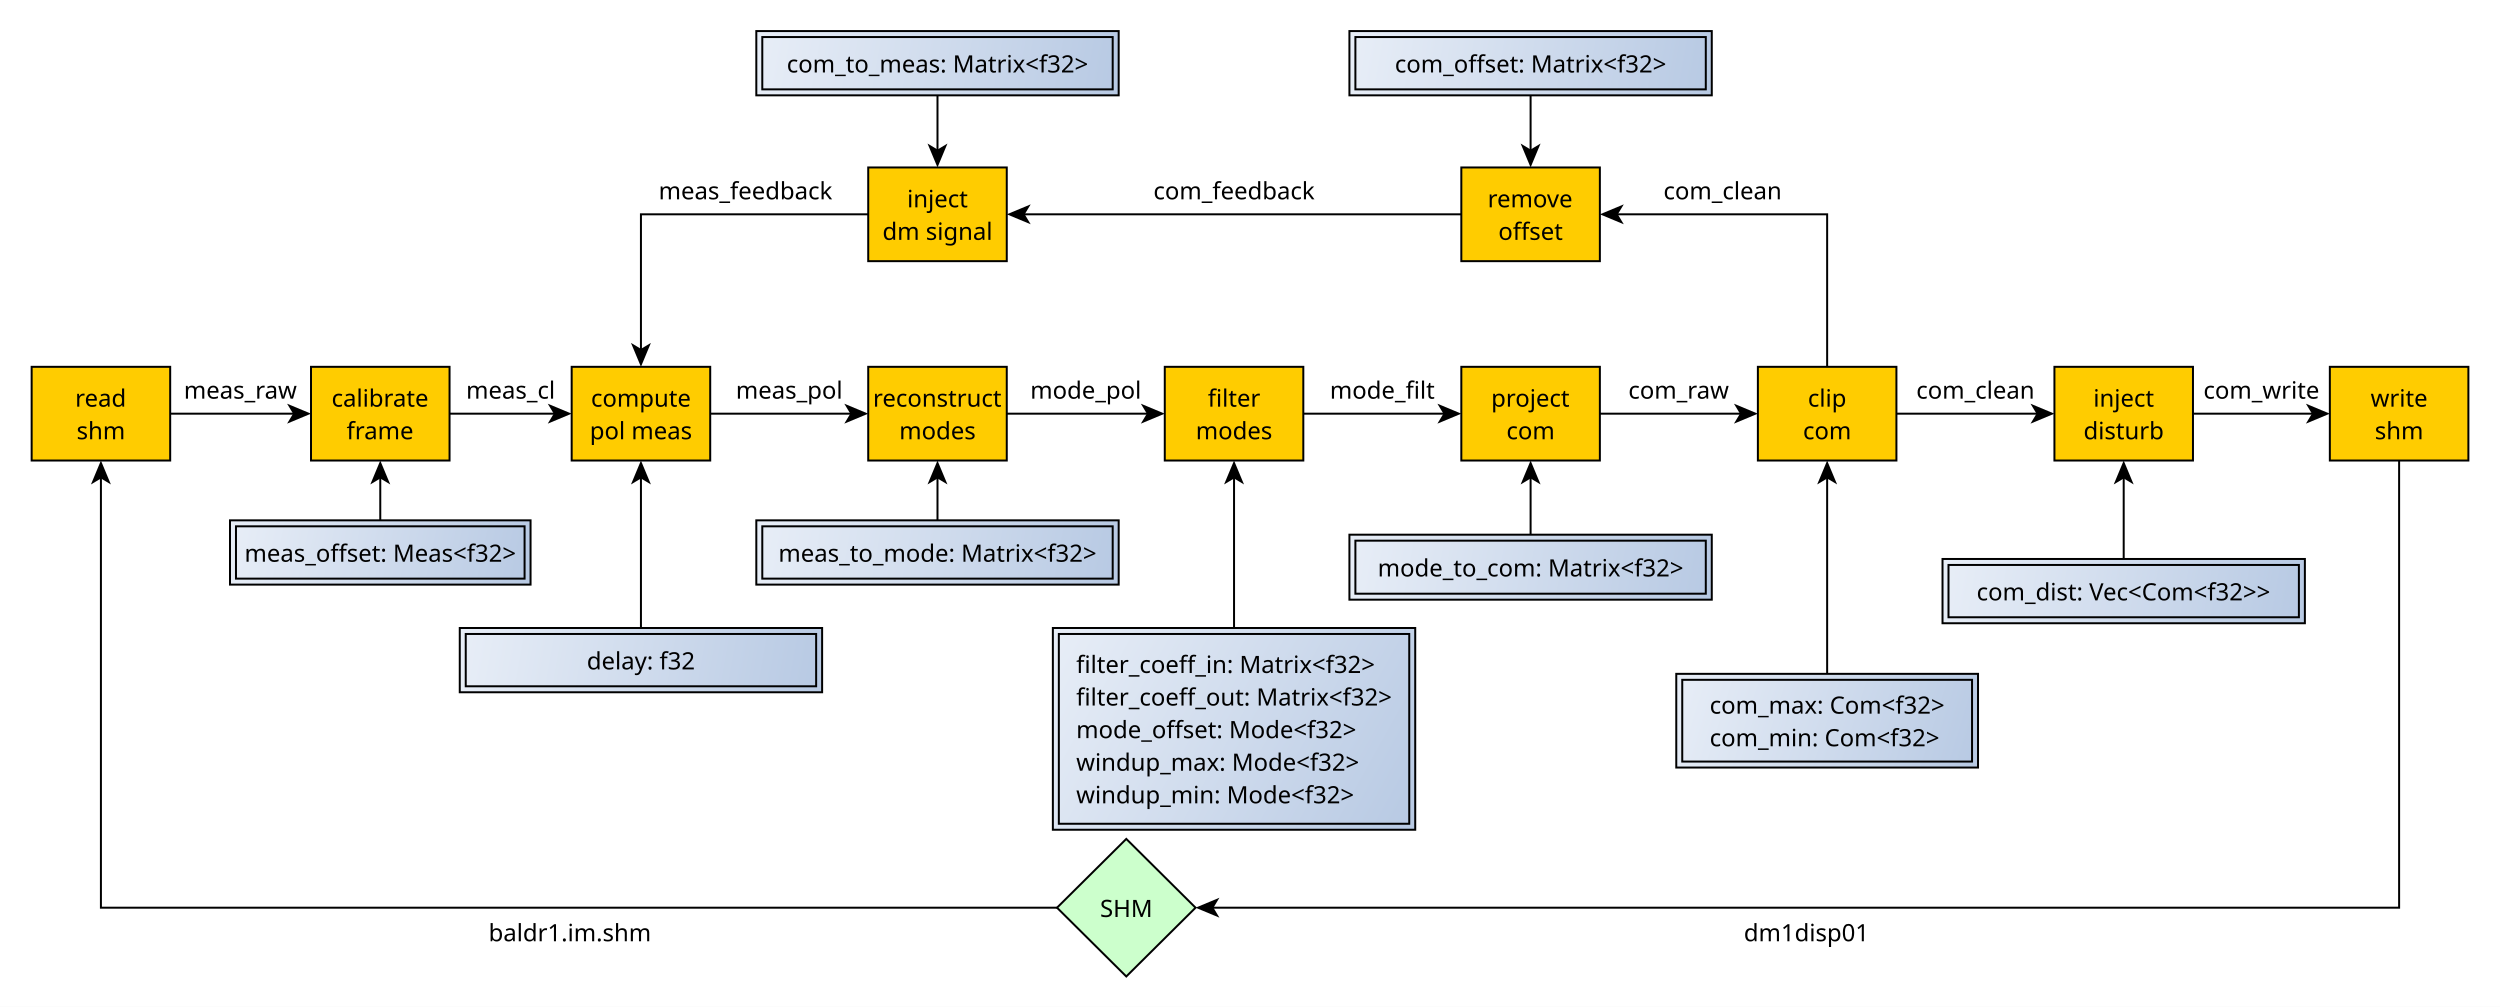
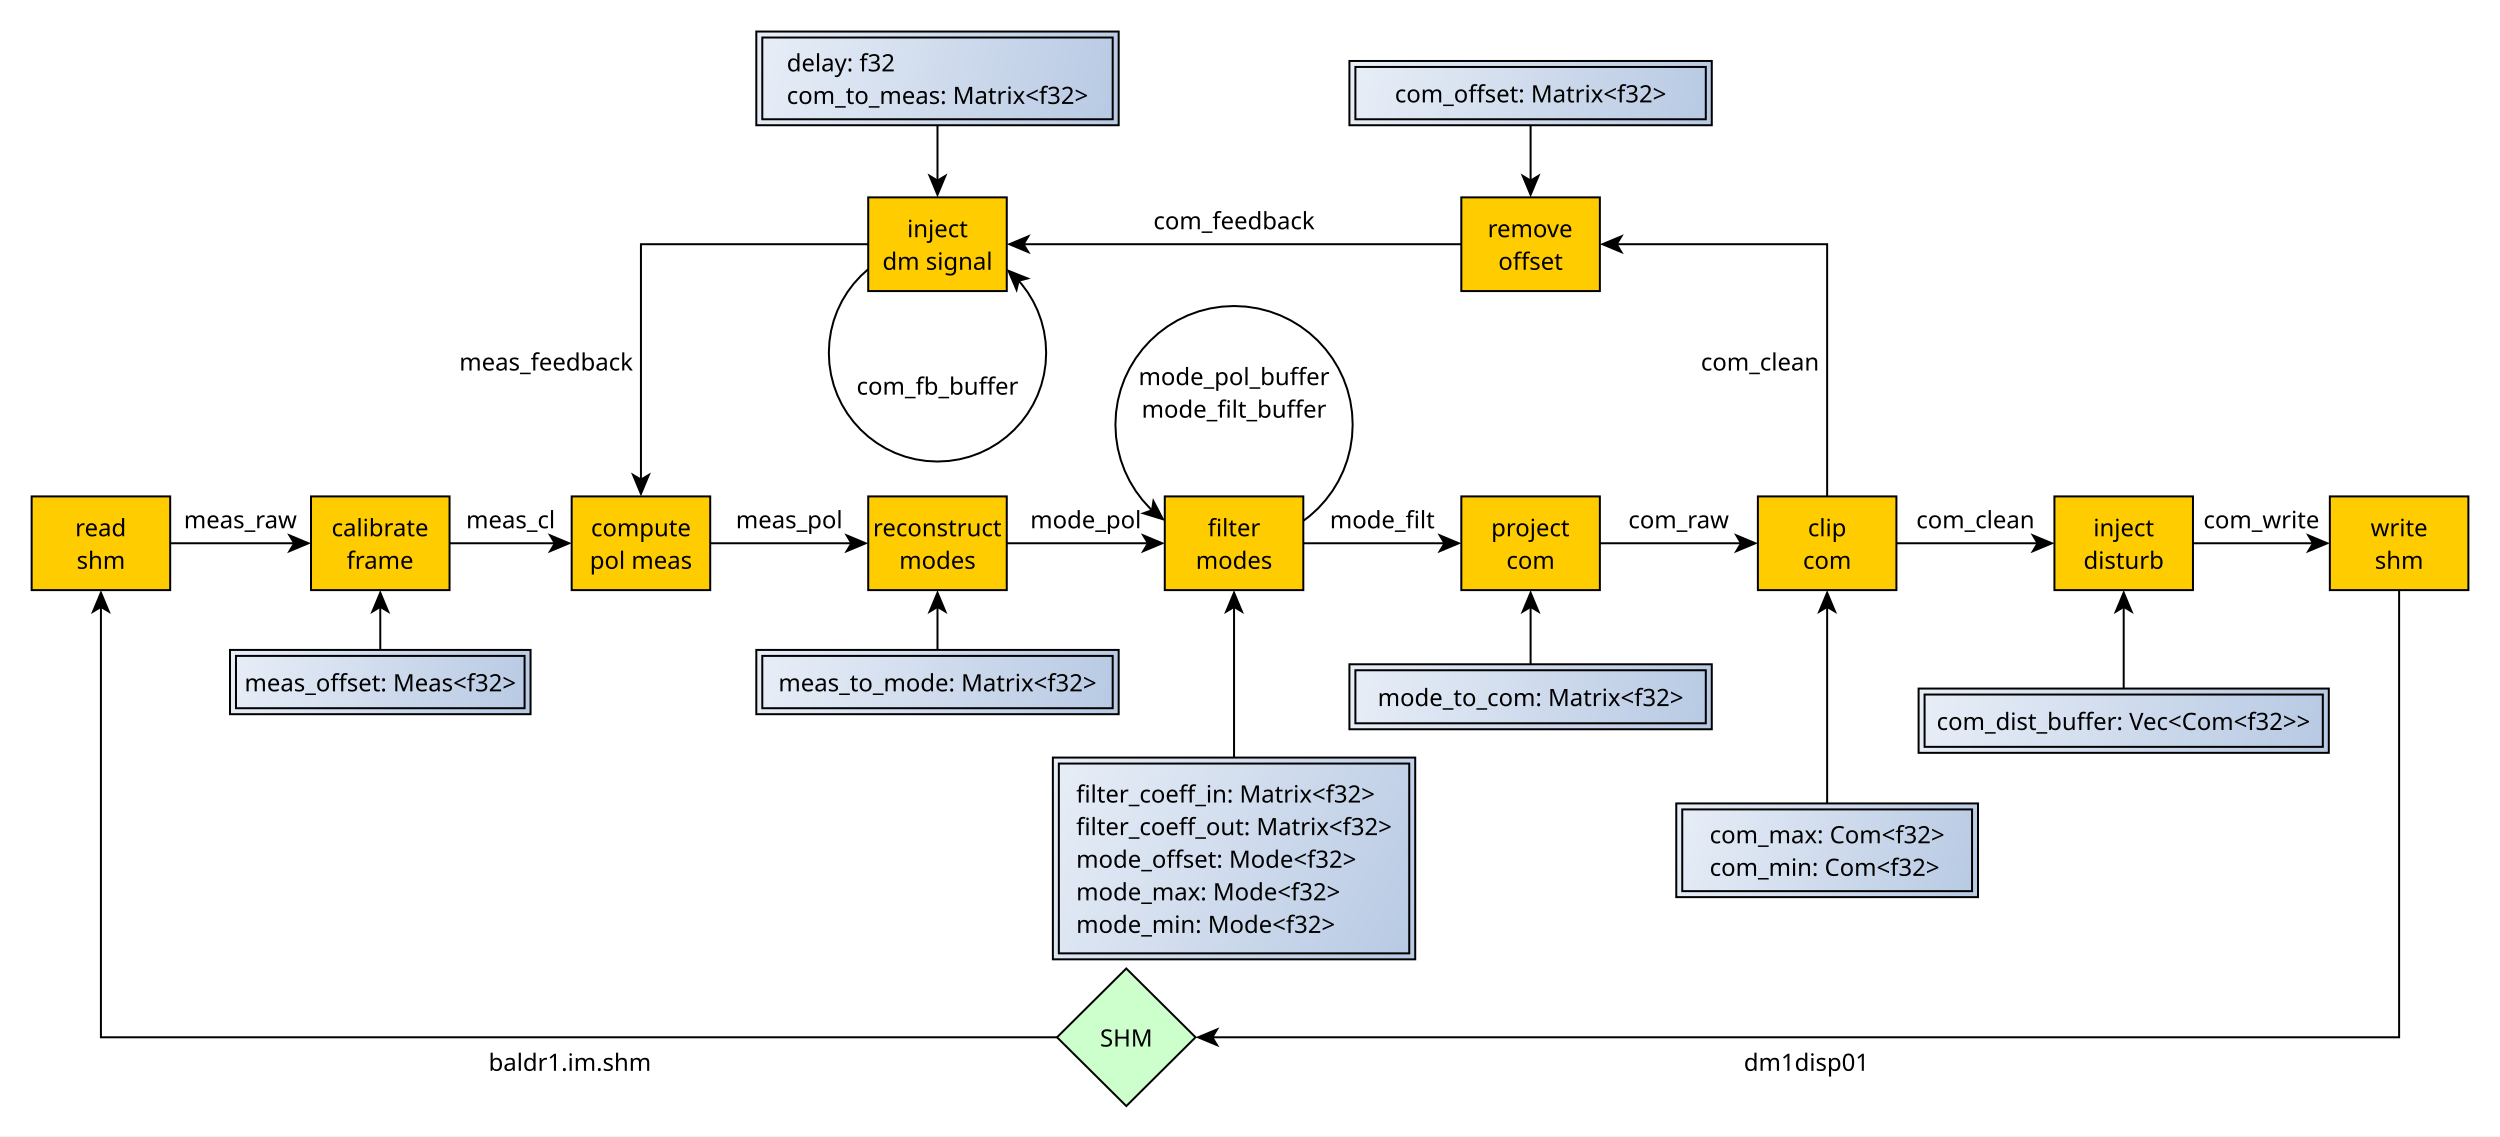
- <svg xmlns="http://www.w3.org/2000/svg" fill-opacity="1" color-rendering="auto" color-interpolation="auto" text-rendering="auto" stroke="black" stroke-linecap="square" width="1254" stroke-miterlimit="10" shape-rendering="auto" stroke-opacity="1" fill="black" stroke-dasharray="none" font-weight="normal" stroke-width="1" height="505" font-family="'Dialog'" font-style="normal" stroke-linejoin="miter" font-size="12px" stroke-dashoffset="0" image-rendering="auto">
+ <svg xmlns="http://www.w3.org/2000/svg" fill-opacity="1" color-rendering="auto" color-interpolation="auto" text-rendering="auto" stroke="black" stroke-linecap="square" width="1254" stroke-miterlimit="10" shape-rendering="auto" stroke-opacity="1" fill="black" stroke-dasharray="none" font-weight="normal" stroke-width="1" height="570" font-family="'Dialog'" font-style="normal" stroke-linejoin="miter" font-size="12px" stroke-dashoffset="0" image-rendering="auto">
  <defs id="genericDefs" />
  <g>
    <defs id="defs1">
-       <linearGradient x1="952.366" gradientUnits="userSpaceOnUse" x2="1134.127" y1="201.582" y2="233.822" id="linearGradient1" spreadMethod="reflect">
+       <linearGradient x1="952.366" gradientUnits="userSpaceOnUse" x2="1134.127" y1="136.822" y2="183.822" id="linearGradient1" spreadMethod="reflect">
        <stop stop-opacity="1" stop-color="rgb(232,238,247)" offset="0%" />
        <stop stop-opacity="1" stop-color="rgb(183,201,227)" offset="100%" />
      </linearGradient>
      <linearGradient x1="688.366" gradientUnits="userSpaceOnUse" x2="839.126" y1="447" y2="479.24" id="linearGradient2" spreadMethod="reflect">
        <stop stop-opacity="1" stop-color="rgb(232,238,247)" offset="0%" />
        <stop stop-opacity="1" stop-color="rgb(183,201,227)" offset="100%" />
      </linearGradient>
      <linearGradient x1="952.366" gradientUnits="userSpaceOnUse" x2="1134.127" y1="447" y2="479.24" id="linearGradient3" spreadMethod="reflect">
        <stop stop-opacity="1" stop-color="rgb(232,238,247)" offset="0%" />
        <stop stop-opacity="1" stop-color="rgb(183,201,227)" offset="100%" />
      </linearGradient>
      <linearGradient x1="1101.117" gradientUnits="userSpaceOnUse" x2="1282.877" y1="501" y2="602.2" id="linearGradient4" spreadMethod="reflect">
        <stop stop-opacity="1" stop-color="rgb(232,238,247)" offset="0%" />
        <stop stop-opacity="1" stop-color="rgb(183,201,227)" offset="100%" />
      </linearGradient>
      <linearGradient x1="1249.867" gradientUnits="userSpaceOnUse" x2="1431.627" y1="454.2" y2="486.8" id="linearGradient5" spreadMethod="reflect">
        <stop stop-opacity="1" stop-color="rgb(232,238,247)" offset="0%" />
        <stop stop-opacity="1" stop-color="rgb(183,201,227)" offset="100%" />
      </linearGradient>
-       <linearGradient x1="803.616" gradientUnits="userSpaceOnUse" x2="985.376" y1="501" y2="533.24" id="linearGradient6" spreadMethod="reflect">
-         <stop stop-opacity="1" stop-color="rgb(232,238,247)" offset="0%" />
-         <stop stop-opacity="1" stop-color="rgb(183,201,227)" offset="100%" />
-       </linearGradient>
-       <linearGradient x1="1547.367" gradientUnits="userSpaceOnUse" x2="1729.127" y1="466.38" y2="498.62" id="linearGradient7" spreadMethod="reflect">
-         <stop stop-opacity="1" stop-color="rgb(232,238,247)" offset="0%" />
-         <stop stop-opacity="1" stop-color="rgb(183,201,227)" offset="100%" />
-       </linearGradient>
-       <linearGradient x1="1413.816" gradientUnits="userSpaceOnUse" x2="1565.176" y1="524" y2="571" id="linearGradient8" spreadMethod="reflect">
-         <stop stop-opacity="1" stop-color="rgb(232,238,247)" offset="0%" />
-         <stop stop-opacity="1" stop-color="rgb(183,201,227)" offset="100%" />
-       </linearGradient>
-       <linearGradient x1="1249.867" gradientUnits="userSpaceOnUse" x2="1431.627" y1="201.582" y2="233.822" id="linearGradient9" spreadMethod="reflect">
+       <linearGradient x1="1535.367" gradientUnits="userSpaceOnUse" x2="1741.127" y1="466.38" y2="498.62" id="linearGradient6" spreadMethod="reflect">
+         <stop stop-opacity="1" stop-color="rgb(232,238,247)" offset="0%" />
+         <stop stop-opacity="1" stop-color="rgb(183,201,227)" offset="100%" />
+       </linearGradient>
+       <linearGradient x1="1413.816" gradientUnits="userSpaceOnUse" x2="1565.176" y1="524" y2="571" id="linearGradient7" spreadMethod="reflect">
+         <stop stop-opacity="1" stop-color="rgb(232,238,247)" offset="0%" />
+         <stop stop-opacity="1" stop-color="rgb(183,201,227)" offset="100%" />
+       </linearGradient>
+       <linearGradient x1="1249.867" gradientUnits="userSpaceOnUse" x2="1431.627" y1="151.582" y2="183.822" id="linearGradient8" spreadMethod="reflect">
        <stop stop-opacity="1" stop-color="rgb(232,238,247)" offset="0%" />
        <stop stop-opacity="1" stop-color="rgb(183,201,227)" offset="100%" />
      </linearGradient>
      <clipPath clipPathUnits="userSpaceOnUse" id="clipPath1">
-         <path d="M0 0 L1254 0 L1254 505 L0 505 L0 0 Z" />
+         <path d="M0 0 L1254 0 L1254 570 L0 570 L0 0 Z" />
      </clipPath>
      <clipPath clipPathUnits="userSpaceOnUse" id="clipPath2">
-         <path d="M573 186 L1827 186 L1827 691 L573 691 L573 186 Z" />
+         <path d="M573 121 L1827 121 L1827 691 L573 691 L573 121 Z" />
      </clipPath>
    </defs>
-     <g fill="white" text-rendering="geometricPrecision" shape-rendering="geometricPrecision" transform="translate(-573,-186)" stroke="white">
-       <rect x="573" width="1254" height="505" y="186" clip-path="url(#clipPath2)" stroke="none" />
-     </g>
-     <g fill="rgb(255,204,0)" text-rendering="geometricPrecision" shape-rendering="geometricPrecision" transform="matrix(1,0,0,1,-573,-186)" stroke="rgb(255,204,0)">
+     <g fill="white" text-rendering="geometricPrecision" shape-rendering="geometricPrecision" transform="translate(-573,-121)" stroke="white">
+       <rect x="573" width="1254" height="570" y="121" clip-path="url(#clipPath2)" stroke="none" />
+     </g>
+     <g fill="rgb(255,204,0)" text-rendering="geometricPrecision" shape-rendering="geometricPrecision" transform="matrix(1,0,0,1,-573,-121)" stroke="rgb(255,204,0)">
      <rect x="729" width="69.493" height="47" y="370" clip-path="url(#clipPath2)" stroke="none" />
    </g>
-     <g text-rendering="geometricPrecision" stroke-miterlimit="1.45" shape-rendering="geometricPrecision" transform="matrix(1,0,0,1,-573,-186)" stroke-linecap="butt">
+     <g text-rendering="geometricPrecision" stroke-miterlimit="1.45" shape-rendering="geometricPrecision" transform="matrix(1,0,0,1,-573,-121)" stroke-linecap="butt">
      <rect fill="none" x="729" width="69.493" height="47" y="370" clip-path="url(#clipPath2)" />
      <text x="739.32" xml:space="preserve" y="389.984" clip-path="url(#clipPath2)" font-family="sans-serif" stroke="none">calibrate</text>
      <text x="746.844" xml:space="preserve" y="406.328" clip-path="url(#clipPath2)" font-family="sans-serif" stroke="none">frame</text>
    </g>
-     <g fill="rgb(255,204,0)" text-rendering="geometricPrecision" shape-rendering="geometricPrecision" transform="matrix(1,0,0,1,-573,-186)" stroke="rgb(255,204,0)">
+     <g fill="rgb(255,204,0)" text-rendering="geometricPrecision" shape-rendering="geometricPrecision" transform="matrix(1,0,0,1,-573,-121)" stroke="rgb(255,204,0)">
      <rect x="859.75" width="69.493" height="47" y="370" clip-path="url(#clipPath2)" stroke="none" />
    </g>
-     <g text-rendering="geometricPrecision" stroke-miterlimit="1.45" shape-rendering="geometricPrecision" transform="matrix(1,0,0,1,-573,-186)" stroke-linecap="butt">
+     <g text-rendering="geometricPrecision" stroke-miterlimit="1.45" shape-rendering="geometricPrecision" transform="matrix(1,0,0,1,-573,-121)" stroke-linecap="butt">
      <rect fill="none" x="859.75" width="69.493" height="47" y="370" clip-path="url(#clipPath2)" />
      <text x="869.428" xml:space="preserve" y="389.984" clip-path="url(#clipPath2)" font-family="sans-serif" stroke="none">compute</text>
      <text x="868.834" xml:space="preserve" y="406.328" clip-path="url(#clipPath2)" font-family="sans-serif" stroke="none">pol meas</text>
    </g>
-     <g fill="rgb(255,204,0)" text-rendering="geometricPrecision" shape-rendering="geometricPrecision" transform="matrix(1,0,0,1,-573,-186)" stroke="rgb(255,204,0)">
-       <rect x="1008.5" width="69.493" height="47" y="270" clip-path="url(#clipPath2)" stroke="none" />
-     </g>
-     <g text-rendering="geometricPrecision" stroke-miterlimit="1.45" shape-rendering="geometricPrecision" transform="matrix(1,0,0,1,-573,-186)" stroke-linecap="butt">
-       <rect fill="none" x="1008.5" width="69.493" height="47" y="270" clip-path="url(#clipPath2)" />
-       <text x="1028.012" xml:space="preserve" y="289.984" clip-path="url(#clipPath2)" font-family="sans-serif" stroke="none">inject</text>
-       <text x="1015.652" xml:space="preserve" y="306.328" clip-path="url(#clipPath2)" font-family="sans-serif" stroke="none">dm signal</text>
-     </g>
-     <g fill="rgb(255,204,0)" text-rendering="geometricPrecision" shape-rendering="geometricPrecision" transform="matrix(1,0,0,1,-573,-186)" stroke="rgb(255,204,0)">
+     <g fill="rgb(255,204,0)" text-rendering="geometricPrecision" shape-rendering="geometricPrecision" transform="matrix(1,0,0,1,-573,-121)" stroke="rgb(255,204,0)">
+       <rect x="1008.5" width="69.493" height="47" y="220" clip-path="url(#clipPath2)" stroke="none" />
+     </g>
+     <g text-rendering="geometricPrecision" stroke-miterlimit="1.45" shape-rendering="geometricPrecision" transform="matrix(1,0,0,1,-573,-121)" stroke-linecap="butt">
+       <rect fill="none" x="1008.5" width="69.493" height="47" y="220" clip-path="url(#clipPath2)" />
+       <text x="1028.012" xml:space="preserve" y="239.984" clip-path="url(#clipPath2)" font-family="sans-serif" stroke="none">inject</text>
+       <text x="1015.652" xml:space="preserve" y="256.328" clip-path="url(#clipPath2)" font-family="sans-serif" stroke="none">dm signal</text>
+     </g>
+     <g fill="rgb(255,204,0)" text-rendering="geometricPrecision" shape-rendering="geometricPrecision" transform="matrix(1,0,0,1,-573,-121)" stroke="rgb(255,204,0)">
      <rect x="1008.5" width="69.493" height="47" y="370" clip-path="url(#clipPath2)" stroke="none" />
    </g>
-     <g text-rendering="geometricPrecision" stroke-miterlimit="1.45" shape-rendering="geometricPrecision" transform="matrix(1,0,0,1,-573,-186)" stroke-linecap="butt">
+     <g text-rendering="geometricPrecision" stroke-miterlimit="1.45" shape-rendering="geometricPrecision" transform="matrix(1,0,0,1,-573,-121)" stroke-linecap="butt">
      <rect fill="none" x="1008.5" width="69.493" height="47" y="370" clip-path="url(#clipPath2)" />
      <text x="1010.894" xml:space="preserve" y="389.984" clip-path="url(#clipPath2)" font-family="sans-serif" stroke="none">reconstruct</text>
      <text x="1024.058" xml:space="preserve" y="406.328" clip-path="url(#clipPath2)" font-family="sans-serif" stroke="none">modes</text>
    </g>
-     <g fill="rgb(255,204,0)" text-rendering="geometricPrecision" shape-rendering="geometricPrecision" transform="matrix(1,0,0,1,-573,-186)" stroke="rgb(255,204,0)">
+     <g fill="rgb(255,204,0)" text-rendering="geometricPrecision" shape-rendering="geometricPrecision" transform="matrix(1,0,0,1,-573,-121)" stroke="rgb(255,204,0)">
      <rect x="1157.25" width="69.493" height="47" y="370" clip-path="url(#clipPath2)" stroke="none" />
    </g>
-     <g text-rendering="geometricPrecision" stroke-miterlimit="1.45" shape-rendering="geometricPrecision" transform="matrix(1,0,0,1,-573,-186)" stroke-linecap="butt">
+     <g text-rendering="geometricPrecision" stroke-miterlimit="1.45" shape-rendering="geometricPrecision" transform="matrix(1,0,0,1,-573,-121)" stroke-linecap="butt">
      <rect fill="none" x="1157.25" width="69.493" height="47" y="370" clip-path="url(#clipPath2)" />
      <text x="1178.808" xml:space="preserve" y="389.984" clip-path="url(#clipPath2)" font-family="sans-serif" stroke="none">filter</text>
      <text x="1172.808" xml:space="preserve" y="406.328" clip-path="url(#clipPath2)" font-family="sans-serif" stroke="none">modes</text>
    </g>
-     <g fill="rgb(255,204,0)" text-rendering="geometricPrecision" shape-rendering="geometricPrecision" transform="matrix(1,0,0,1,-573,-186)" stroke="rgb(255,204,0)">
+     <g fill="rgb(255,204,0)" text-rendering="geometricPrecision" shape-rendering="geometricPrecision" transform="matrix(1,0,0,1,-573,-121)" stroke="rgb(255,204,0)">
      <rect x="1306" width="69.493" height="47" y="370" clip-path="url(#clipPath2)" stroke="none" />
    </g>
-     <g text-rendering="geometricPrecision" stroke-miterlimit="1.45" shape-rendering="geometricPrecision" transform="matrix(1,0,0,1,-573,-186)" stroke-linecap="butt">
+     <g text-rendering="geometricPrecision" stroke-miterlimit="1.45" shape-rendering="geometricPrecision" transform="matrix(1,0,0,1,-573,-121)" stroke-linecap="butt">
      <rect fill="none" x="1306" width="69.493" height="47" y="370" clip-path="url(#clipPath2)" />
      <text x="1320.97" xml:space="preserve" y="389.984" clip-path="url(#clipPath2)" font-family="sans-serif" stroke="none">project</text>
      <text x="1328.626" xml:space="preserve" y="406.328" clip-path="url(#clipPath2)" font-family="sans-serif" stroke="none">com</text>
    </g>
-     <g fill="rgb(255,204,0)" text-rendering="geometricPrecision" shape-rendering="geometricPrecision" transform="matrix(1,0,0,1,-573,-186)" stroke="rgb(255,204,0)">
+     <g fill="rgb(255,204,0)" text-rendering="geometricPrecision" shape-rendering="geometricPrecision" transform="matrix(1,0,0,1,-573,-121)" stroke="rgb(255,204,0)">
      <rect x="1603.5" width="69.493" height="47" y="370" clip-path="url(#clipPath2)" stroke="none" />
    </g>
-     <g text-rendering="geometricPrecision" stroke-miterlimit="1.45" shape-rendering="geometricPrecision" transform="matrix(1,0,0,1,-573,-186)" stroke-linecap="butt">
+     <g text-rendering="geometricPrecision" stroke-miterlimit="1.45" shape-rendering="geometricPrecision" transform="matrix(1,0,0,1,-573,-121)" stroke-linecap="butt">
      <rect fill="none" x="1603.5" width="69.493" height="47" y="370" clip-path="url(#clipPath2)" />
      <text x="1623.012" xml:space="preserve" y="389.984" clip-path="url(#clipPath2)" font-family="sans-serif" stroke="none">inject</text>
      <text x="1618.092" xml:space="preserve" y="406.328" clip-path="url(#clipPath2)" font-family="sans-serif" stroke="none">disturb</text>
    </g>
-     <g fill="rgb(204,255,204)" text-rendering="geometricPrecision" shape-rendering="geometricPrecision" transform="matrix(1,0,0,1,-573,-186)" stroke="rgb(204,255,204)">
+     <g fill="rgb(204,255,204)" text-rendering="geometricPrecision" shape-rendering="geometricPrecision" transform="matrix(1,0,0,1,-573,-121)" stroke="rgb(204,255,204)">
      <path d="M1103.2 641.3 L1137.946 606.8 L1172.693 641.3 L1137.946 675.8 Z" fill-rule="evenodd" clip-path="url(#clipPath2)" stroke="none" />
    </g>
-     <g text-rendering="geometricPrecision" stroke-miterlimit="1.45" shape-rendering="geometricPrecision" transform="matrix(1,0,0,1,-573,-186)" stroke-linecap="butt">
+     <g text-rendering="geometricPrecision" stroke-miterlimit="1.45" shape-rendering="geometricPrecision" transform="matrix(1,0,0,1,-573,-121)" stroke-linecap="butt">
      <path fill="none" d="M1103.2 641.3 L1137.946 606.8 L1172.693 641.3 L1137.946 675.8 Z" fill-rule="evenodd" clip-path="url(#clipPath2)" />
      <text x="1124.764" xml:space="preserve" y="645.956" clip-path="url(#clipPath2)" font-family="sans-serif" stroke="none">SHM</text>
    </g>
-     <g fill="url(#linearGradient1)" text-rendering="geometricPrecision" shape-rendering="geometricPrecision" transform="matrix(1,0,0,1,-573,-186)" stroke="url(#linearGradient1)">
-       <path d="M952.366 201.582 L1134.127 201.582 L1134.127 233.822 L952.366 233.822 Z" stroke="none" clip-path="url(#clipPath2)" />
-     </g>
-     <g text-rendering="geometricPrecision" stroke-miterlimit="1.45" shape-rendering="geometricPrecision" transform="matrix(1,0,0,1,-573,-186)" stroke-linecap="butt">
-       <path fill="none" d="M952.366 201.582 L1134.127 201.582 L1134.127 233.822 L952.366 233.822 Z" clip-path="url(#clipPath2)" />
-       <rect fill="none" x="955.366" width="175.76" height="26.24" y="204.582" clip-path="url(#clipPath2)" />
-       <text x="967.634" xml:space="preserve" y="222.358" clip-path="url(#clipPath2)" font-family="sans-serif" stroke="none">com_to_meas: Matrix&lt;f32&gt;</text>
-     </g>
-     <g fill="url(#linearGradient2)" text-rendering="geometricPrecision" shape-rendering="geometricPrecision" transform="matrix(1,0,0,1,-573,-186)" stroke="url(#linearGradient2)">
+     <g fill="url(#linearGradient1)" text-rendering="geometricPrecision" shape-rendering="geometricPrecision" transform="matrix(1,0,0,1,-573,-121)" stroke="url(#linearGradient1)">
+       <path d="M952.366 136.822 L1134.127 136.822 L1134.127 183.822 L952.366 183.822 Z" stroke="none" clip-path="url(#clipPath2)" />
+     </g>
+     <g text-rendering="geometricPrecision" stroke-miterlimit="1.45" shape-rendering="geometricPrecision" transform="matrix(1,0,0,1,-573,-121)" stroke-linecap="butt">
+       <path fill="none" d="M952.366 136.822 L1134.127 136.822 L1134.127 183.822 L952.366 183.822 Z" clip-path="url(#clipPath2)" />
+       <rect fill="none" x="955.366" width="175.76" height="41" y="139.822" clip-path="url(#clipPath2)" />
+       <text x="967.634" xml:space="preserve" y="156.806" clip-path="url(#clipPath2)" font-family="sans-serif" stroke="none">delay: f32</text>
+       <text x="967.634" xml:space="preserve" y="173.15" clip-path="url(#clipPath2)" font-family="sans-serif" stroke="none">com_to_meas: Matrix&lt;f32&gt;</text>
+     </g>
+     <g fill="url(#linearGradient2)" text-rendering="geometricPrecision" shape-rendering="geometricPrecision" transform="matrix(1,0,0,1,-573,-121)" stroke="url(#linearGradient2)">
      <path d="M688.366 447 L839.126 447 L839.126 479.24 L688.366 479.24 Z" stroke="none" clip-path="url(#clipPath2)" />
    </g>
-     <g text-rendering="geometricPrecision" stroke-miterlimit="1.45" shape-rendering="geometricPrecision" transform="matrix(1,0,0,1,-573,-186)" stroke-linecap="butt">
+     <g text-rendering="geometricPrecision" stroke-miterlimit="1.45" shape-rendering="geometricPrecision" transform="matrix(1,0,0,1,-573,-121)" stroke-linecap="butt">
      <path fill="none" d="M688.366 447 L839.126 447 L839.126 479.24 L688.366 479.24 Z" clip-path="url(#clipPath2)" />
      <rect fill="none" x="691.366" width="144.76" height="26.24" y="450" clip-path="url(#clipPath2)" />
      <text x="695.64" xml:space="preserve" y="467.776" clip-path="url(#clipPath2)" font-family="sans-serif" stroke="none">meas_offset: Meas&lt;f32&gt;</text>
    </g>
-     <g fill="url(#linearGradient3)" text-rendering="geometricPrecision" shape-rendering="geometricPrecision" transform="matrix(1,0,0,1,-573,-186)" stroke="url(#linearGradient3)">
+     <g fill="url(#linearGradient3)" text-rendering="geometricPrecision" shape-rendering="geometricPrecision" transform="matrix(1,0,0,1,-573,-121)" stroke="url(#linearGradient3)">
      <path d="M952.366 447 L1134.127 447 L1134.127 479.24 L952.366 479.24 Z" stroke="none" clip-path="url(#clipPath2)" />
    </g>
-     <g text-rendering="geometricPrecision" stroke-miterlimit="1.45" shape-rendering="geometricPrecision" transform="matrix(1,0,0,1,-573,-186)" stroke-linecap="butt">
+     <g text-rendering="geometricPrecision" stroke-miterlimit="1.45" shape-rendering="geometricPrecision" transform="matrix(1,0,0,1,-573,-121)" stroke-linecap="butt">
      <path fill="none" d="M952.366 447 L1134.127 447 L1134.127 479.24 L952.366 479.24 Z" clip-path="url(#clipPath2)" />
      <rect fill="none" x="955.366" width="175.76" height="26.24" y="450" clip-path="url(#clipPath2)" />
      <text x="963.44" xml:space="preserve" y="467.776" clip-path="url(#clipPath2)" font-family="sans-serif" stroke="none">meas_to_mode: Matrix&lt;f32&gt;</text>
    </g>
-     <g fill="url(#linearGradient4)" text-rendering="geometricPrecision" shape-rendering="geometricPrecision" transform="matrix(1,0,0,1,-573,-186)" stroke="url(#linearGradient4)">
+     <g fill="url(#linearGradient4)" text-rendering="geometricPrecision" shape-rendering="geometricPrecision" transform="matrix(1,0,0,1,-573,-121)" stroke="url(#linearGradient4)">
      <path d="M1101.117 501 L1282.877 501 L1282.877 602.2 L1101.117 602.2 Z" stroke="none" clip-path="url(#clipPath2)" />
    </g>
-     <g text-rendering="geometricPrecision" stroke-miterlimit="1.45" shape-rendering="geometricPrecision" transform="matrix(1,0,0,1,-573,-186)" stroke-linecap="butt">
+     <g text-rendering="geometricPrecision" stroke-miterlimit="1.45" shape-rendering="geometricPrecision" transform="matrix(1,0,0,1,-573,-121)" stroke-linecap="butt">
      <path fill="none" d="M1101.117 501 L1282.877 501 L1282.877 602.2 L1101.117 602.2 Z" clip-path="url(#clipPath2)" />
      <rect fill="none" x="1104.116" width="175.76" height="95.2" y="504" clip-path="url(#clipPath2)" />
      <text x="1112.82" xml:space="preserve" y="523.568" clip-path="url(#clipPath2)" font-family="sans-serif" stroke="none">filter_coeff_in: Matrix&lt;f32&gt;</text>
      <text x="1112.82" xml:space="preserve" y="539.912" clip-path="url(#clipPath2)" font-family="sans-serif" stroke="none">filter_coeff_out: Matrix&lt;f32&gt;</text>
      <text x="1112.82" xml:space="preserve" y="556.256" clip-path="url(#clipPath2)" font-family="sans-serif" stroke="none">mode_offset: Mode&lt;f32&gt;</text>
-       <text x="1112.82" xml:space="preserve" y="572.6" clip-path="url(#clipPath2)" font-family="sans-serif" stroke="none">windup_max: Mode&lt;f32&gt;</text>
-       <text x="1112.82" xml:space="preserve" y="588.944" clip-path="url(#clipPath2)" font-family="sans-serif" stroke="none">windup_min: Mode&lt;f32&gt;</text>
-     </g>
-     <g fill="url(#linearGradient5)" text-rendering="geometricPrecision" shape-rendering="geometricPrecision" transform="matrix(1,0,0,1,-573,-186)" stroke="url(#linearGradient5)">
+       <text x="1112.82" xml:space="preserve" y="572.6" clip-path="url(#clipPath2)" font-family="sans-serif" stroke="none">mode_max: Mode&lt;f32&gt;</text>
+       <text x="1112.82" xml:space="preserve" y="588.944" clip-path="url(#clipPath2)" font-family="sans-serif" stroke="none">mode_min: Mode&lt;f32&gt;</text>
+     </g>
+     <g fill="url(#linearGradient5)" text-rendering="geometricPrecision" shape-rendering="geometricPrecision" transform="matrix(1,0,0,1,-573,-121)" stroke="url(#linearGradient5)">
      <path d="M1249.867 454.2 L1431.627 454.2 L1431.627 486.8 L1249.867 486.8 Z" stroke="none" clip-path="url(#clipPath2)" />
    </g>
-     <g text-rendering="geometricPrecision" stroke-miterlimit="1.45" shape-rendering="geometricPrecision" transform="matrix(1,0,0,1,-573,-186)" stroke-linecap="butt">
+     <g text-rendering="geometricPrecision" stroke-miterlimit="1.45" shape-rendering="geometricPrecision" transform="matrix(1,0,0,1,-573,-121)" stroke-linecap="butt">
      <path fill="none" d="M1249.867 454.2 L1431.627 454.2 L1431.627 486.8 L1249.867 486.8 Z" clip-path="url(#clipPath2)" />
      <rect fill="none" x="1252.866" width="175.76" height="26.6" y="457.2" clip-path="url(#clipPath2)" />
      <text x="1264.054" xml:space="preserve" y="475.156" clip-path="url(#clipPath2)" font-family="sans-serif" stroke="none">mode_to_com: Matrix&lt;f32&gt;</text>
    </g>
-     <g fill="url(#linearGradient6)" text-rendering="geometricPrecision" shape-rendering="geometricPrecision" transform="matrix(1,0,0,1,-573,-186)" stroke="url(#linearGradient6)">
-       <path d="M803.616 501 L985.376 501 L985.376 533.24 L803.616 533.24 Z" stroke="none" clip-path="url(#clipPath2)" />
-     </g>
-     <g text-rendering="geometricPrecision" stroke-miterlimit="1.45" shape-rendering="geometricPrecision" transform="matrix(1,0,0,1,-573,-186)" stroke-linecap="butt">
-       <path fill="none" d="M803.616 501 L985.376 501 L985.376 533.24 L803.616 533.24 Z" clip-path="url(#clipPath2)" />
-       <rect fill="none" x="806.616" width="175.76" height="26.24" y="504" clip-path="url(#clipPath2)" />
-       <text x="867.352" xml:space="preserve" y="521.776" clip-path="url(#clipPath2)" font-family="sans-serif" stroke="none">delay: f32</text>
-     </g>
-     <g fill="url(#linearGradient7)" text-rendering="geometricPrecision" shape-rendering="geometricPrecision" transform="matrix(1,0,0,1,-573,-186)" stroke="url(#linearGradient7)">
-       <path d="M1547.367 466.38 L1729.127 466.38 L1729.127 498.62 L1547.367 498.62 Z" stroke="none" clip-path="url(#clipPath2)" />
-     </g>
-     <g text-rendering="geometricPrecision" stroke-miterlimit="1.45" shape-rendering="geometricPrecision" transform="matrix(1,0,0,1,-573,-186)" stroke-linecap="butt">
-       <path fill="none" d="M1547.367 466.38 L1729.127 466.38 L1729.127 498.62 L1547.367 498.62 Z" clip-path="url(#clipPath2)" />
-       <rect fill="none" x="1550.366" width="175.76" height="26.24" y="469.38" clip-path="url(#clipPath2)" />
-       <text x="1564.464" xml:space="preserve" y="487.156" clip-path="url(#clipPath2)" font-family="sans-serif" stroke="none">com_dist: Vec&lt;Com&lt;f32&gt;&gt;</text>
-     </g>
-     <g fill="rgb(255,204,0)" text-rendering="geometricPrecision" shape-rendering="geometricPrecision" transform="matrix(1,0,0,1,-573,-186)" stroke="rgb(255,204,0)">
+     <g fill="url(#linearGradient6)" text-rendering="geometricPrecision" shape-rendering="geometricPrecision" transform="matrix(1,0,0,1,-573,-121)" stroke="url(#linearGradient6)">
+       <path d="M1535.367 466.38 L1741.127 466.38 L1741.127 498.62 L1535.367 498.62 Z" stroke="none" clip-path="url(#clipPath2)" />
+     </g>
+     <g text-rendering="geometricPrecision" stroke-miterlimit="1.45" shape-rendering="geometricPrecision" transform="matrix(1,0,0,1,-573,-121)" stroke-linecap="butt">
+       <path fill="none" d="M1535.367 466.38 L1741.127 466.38 L1741.127 498.62 L1535.367 498.62 Z" clip-path="url(#clipPath2)" />
+       <rect fill="none" x="1538.366" width="199.76" height="26.24" y="469.38" clip-path="url(#clipPath2)" />
+       <text x="1544.412" xml:space="preserve" y="487.156" clip-path="url(#clipPath2)" font-family="sans-serif" stroke="none">com_dist_buffer: Vec&lt;Com&lt;f32&gt;&gt;</text>
+     </g>
+     <g fill="rgb(255,204,0)" text-rendering="geometricPrecision" shape-rendering="geometricPrecision" transform="matrix(1,0,0,1,-573,-121)" stroke="rgb(255,204,0)">
      <rect x="588.874" width="69.493" height="47" y="370" clip-path="url(#clipPath2)" stroke="none" />
    </g>
-     <g text-rendering="geometricPrecision" stroke-miterlimit="1.45" shape-rendering="geometricPrecision" transform="matrix(1,0,0,1,-573,-186)" stroke-linecap="butt">
+     <g text-rendering="geometricPrecision" stroke-miterlimit="1.45" shape-rendering="geometricPrecision" transform="matrix(1,0,0,1,-573,-121)" stroke-linecap="butt">
      <rect fill="none" x="588.874" width="69.493" height="47" y="370" clip-path="url(#clipPath2)" />
      <text x="610.702" xml:space="preserve" y="389.984" clip-path="url(#clipPath2)" font-family="sans-serif" stroke="none">read</text>
      <text x="611.428" xml:space="preserve" y="406.328" clip-path="url(#clipPath2)" font-family="sans-serif" stroke="none">shm</text>
    </g>
-     <g fill="rgb(255,204,0)" text-rendering="geometricPrecision" shape-rendering="geometricPrecision" transform="matrix(1,0,0,1,-573,-186)" stroke="rgb(255,204,0)">
+     <g fill="rgb(255,204,0)" text-rendering="geometricPrecision" shape-rendering="geometricPrecision" transform="matrix(1,0,0,1,-573,-121)" stroke="rgb(255,204,0)">
      <rect x="1741.649" width="69.493" height="47" y="370" clip-path="url(#clipPath2)" stroke="none" />
    </g>
-     <g text-rendering="geometricPrecision" stroke-miterlimit="1.45" shape-rendering="geometricPrecision" transform="matrix(1,0,0,1,-573,-186)" stroke-linecap="butt">
+     <g text-rendering="geometricPrecision" stroke-miterlimit="1.45" shape-rendering="geometricPrecision" transform="matrix(1,0,0,1,-573,-121)" stroke-linecap="butt">
      <rect fill="none" x="1741.649" width="69.493" height="47" y="370" clip-path="url(#clipPath2)" />
      <text x="1762.104" xml:space="preserve" y="389.984" clip-path="url(#clipPath2)" font-family="sans-serif" stroke="none">write</text>
      <text x="1764.204" xml:space="preserve" y="406.328" clip-path="url(#clipPath2)" font-family="sans-serif" stroke="none">shm</text>
    </g>
-     <g fill="rgb(255,204,0)" text-rendering="geometricPrecision" shape-rendering="geometricPrecision" transform="matrix(1,0,0,1,-573,-186)" stroke="rgb(255,204,0)">
+     <g fill="rgb(255,204,0)" text-rendering="geometricPrecision" shape-rendering="geometricPrecision" transform="matrix(1,0,0,1,-573,-121)" stroke="rgb(255,204,0)">
      <rect x="1454.75" width="69.493" height="47" y="370" clip-path="url(#clipPath2)" stroke="none" />
    </g>
-     <g text-rendering="geometricPrecision" stroke-miterlimit="1.45" shape-rendering="geometricPrecision" transform="matrix(1,0,0,1,-573,-186)" stroke-linecap="butt">
+     <g text-rendering="geometricPrecision" stroke-miterlimit="1.45" shape-rendering="geometricPrecision" transform="matrix(1,0,0,1,-573,-121)" stroke-linecap="butt">
      <rect fill="none" x="1454.75" width="69.493" height="47" y="370" clip-path="url(#clipPath2)" />
      <text x="1479.83" xml:space="preserve" y="389.984" clip-path="url(#clipPath2)" font-family="sans-serif" stroke="none">clip</text>
      <text x="1477.376" xml:space="preserve" y="406.328" clip-path="url(#clipPath2)" font-family="sans-serif" stroke="none">com</text>
    </g>
-     <g fill="url(#linearGradient8)" text-rendering="geometricPrecision" shape-rendering="geometricPrecision" transform="matrix(1,0,0,1,-573,-186)" stroke="url(#linearGradient8)">
+     <g fill="url(#linearGradient7)" text-rendering="geometricPrecision" shape-rendering="geometricPrecision" transform="matrix(1,0,0,1,-573,-121)" stroke="url(#linearGradient7)">
      <path d="M1413.816 524 L1565.176 524 L1565.176 571 L1413.816 571 Z" stroke="none" clip-path="url(#clipPath2)" />
    </g>
-     <g text-rendering="geometricPrecision" stroke-miterlimit="1.45" shape-rendering="geometricPrecision" transform="matrix(1,0,0,1,-573,-186)" stroke-linecap="butt">
+     <g text-rendering="geometricPrecision" stroke-miterlimit="1.45" shape-rendering="geometricPrecision" transform="matrix(1,0,0,1,-573,-121)" stroke-linecap="butt">
      <path fill="none" d="M1413.816 524 L1565.176 524 L1565.176 571 L1413.816 571 Z" clip-path="url(#clipPath2)" />
      <rect fill="none" x="1416.816" width="145.36" height="41" y="527" clip-path="url(#clipPath2)" />
      <text x="1430.57" xml:space="preserve" y="543.984" clip-path="url(#clipPath2)" font-family="sans-serif" stroke="none">com_max: Com&lt;f32&gt;</text>
      <text x="1430.57" xml:space="preserve" y="560.328" clip-path="url(#clipPath2)" font-family="sans-serif" stroke="none">com_min: Com&lt;f32&gt;</text>
    </g>
-     <g fill="rgb(255,204,0)" text-rendering="geometricPrecision" shape-rendering="geometricPrecision" transform="matrix(1,0,0,1,-573,-186)" stroke="rgb(255,204,0)">
-       <rect x="1306" width="69.493" height="47" y="270" clip-path="url(#clipPath2)" stroke="none" />
-     </g>
-     <g text-rendering="geometricPrecision" stroke-miterlimit="1.45" shape-rendering="geometricPrecision" transform="matrix(1,0,0,1,-573,-186)" stroke-linecap="butt">
-       <rect fill="none" x="1306" width="69.493" height="47" y="270" clip-path="url(#clipPath2)" />
-       <text x="1319.212" xml:space="preserve" y="289.984" clip-path="url(#clipPath2)" font-family="sans-serif" stroke="none">remove</text>
-       <text x="1324.564" xml:space="preserve" y="306.328" clip-path="url(#clipPath2)" font-family="sans-serif" stroke="none">offset</text>
-     </g>
-     <g fill="url(#linearGradient9)" text-rendering="geometricPrecision" shape-rendering="geometricPrecision" transform="matrix(1,0,0,1,-573,-186)" stroke="url(#linearGradient9)">
-       <path d="M1249.867 201.582 L1431.627 201.582 L1431.627 233.822 L1249.867 233.822 Z" stroke="none" clip-path="url(#clipPath2)" />
-     </g>
-     <g text-rendering="geometricPrecision" stroke-miterlimit="1.45" shape-rendering="geometricPrecision" transform="matrix(1,0,0,1,-573,-186)" stroke-linecap="butt">
-       <path fill="none" d="M1249.867 201.582 L1431.627 201.582 L1431.627 233.822 L1249.867 233.822 Z" clip-path="url(#clipPath2)" />
-       <rect fill="none" x="1252.866" width="175.76" height="26.24" y="204.582" clip-path="url(#clipPath2)" />
-       <text x="1272.646" xml:space="preserve" y="222.358" clip-path="url(#clipPath2)" font-family="sans-serif" stroke="none">com_offset: Matrix&lt;f32&gt;</text>
-     </g>
-     <g text-rendering="geometricPrecision" stroke-miterlimit="1.45" shape-rendering="geometricPrecision" transform="matrix(1,0,0,1,-573,-186)" stroke-linecap="butt">
+     <g fill="rgb(255,204,0)" text-rendering="geometricPrecision" shape-rendering="geometricPrecision" transform="matrix(1,0,0,1,-573,-121)" stroke="rgb(255,204,0)">
+       <rect x="1306" width="69.493" height="47" y="220" clip-path="url(#clipPath2)" stroke="none" />
+     </g>
+     <g text-rendering="geometricPrecision" stroke-miterlimit="1.45" shape-rendering="geometricPrecision" transform="matrix(1,0,0,1,-573,-121)" stroke-linecap="butt">
+       <rect fill="none" x="1306" width="69.493" height="47" y="220" clip-path="url(#clipPath2)" />
+       <text x="1319.212" xml:space="preserve" y="239.984" clip-path="url(#clipPath2)" font-family="sans-serif" stroke="none">remove</text>
+       <text x="1324.564" xml:space="preserve" y="256.328" clip-path="url(#clipPath2)" font-family="sans-serif" stroke="none">offset</text>
+     </g>
+     <g fill="url(#linearGradient8)" text-rendering="geometricPrecision" shape-rendering="geometricPrecision" transform="matrix(1,0,0,1,-573,-121)" stroke="url(#linearGradient8)">
+       <path d="M1249.867 151.582 L1431.627 151.582 L1431.627 183.822 L1249.867 183.822 Z" stroke="none" clip-path="url(#clipPath2)" />
+     </g>
+     <g text-rendering="geometricPrecision" stroke-miterlimit="1.45" shape-rendering="geometricPrecision" transform="matrix(1,0,0,1,-573,-121)" stroke-linecap="butt">
+       <path fill="none" d="M1249.867 151.582 L1431.627 151.582 L1431.627 183.822 L1249.867 183.822 Z" clip-path="url(#clipPath2)" />
+       <rect fill="none" x="1252.866" width="175.76" height="26.24" y="154.582" clip-path="url(#clipPath2)" />
+       <text x="1272.646" xml:space="preserve" y="172.358" clip-path="url(#clipPath2)" font-family="sans-serif" stroke="none">com_offset: Matrix&lt;f32&gt;</text>
+     </g>
+     <g text-rendering="geometricPrecision" stroke-miterlimit="1.45" shape-rendering="geometricPrecision" transform="matrix(1,0,0,1,-573,-121)" stroke-linecap="butt">
      <path fill="none" d="M798.493 393.5 L851.75 393.5" clip-path="url(#clipPath2)" />
      <path d="M859.75 393.5 L847.75 388.5 L850.75 393.5 L847.75 398.5 Z" clip-path="url(#clipPath2)" stroke="none" />
      <text x="806.795" xml:space="preserve" y="385.984" clip-path="url(#clipPath2)" font-family="sans-serif" stroke="none">meas_cl</text>
-       <path fill="none" d="M1008.5 293.5 L894.496 293.5 L894.496 362" clip-path="url(#clipPath2)" />
+       <path fill="none" d="M1008.489 256.028 L1004.709 259.463 L1001.192 263.333 L998.054 267.529 L995.324 272.022 L993.029 276.786 L991.197 281.793 L989.854 287.016 L989.028 292.428 L988.746 298 L989.028 303.572 L989.854 308.984 L991.197 314.207 L993.029 319.214 L995.324 323.978 L998.054 328.471 L1001.192 332.667 L1004.709 336.537 L1008.579 340.055 L1012.775 343.192 L1017.268 345.922 L1022.033 348.217 L1027.04 350.05 L1032.263 351.393 L1037.674 352.219 L1043.246 352.5 L1048.819 352.219 L1054.23 351.393 L1059.453 350.05 L1064.46 348.217 L1069.224 345.922 L1073.718 343.192 L1077.914 340.055 L1081.784 336.537 L1085.301 332.667 L1088.439 328.471 L1091.169 323.978 L1093.464 319.214 L1095.296 314.207 L1096.639 308.984 L1097.465 303.572 L1097.746 298 L1097.465 292.428 L1096.639 287.016 L1095.296 281.793 L1093.464 276.786 L1091.169 272.022 L1088.439 267.529 L1085.301 263.333 L1083.735 261.61 L1083.661 261.542" clip-path="url(#clipPath2)" />
+       <path d="M1077.933 255.958 L1083.035 267.915 L1084.377 262.24 L1090.015 260.754 Z" clip-path="url(#clipPath2)" stroke="none" />
+       <text x="1002.656" xml:space="preserve" y="318.969" clip-path="url(#clipPath2)" font-family="sans-serif" stroke="none">com_fb_buffer</text>
+       <path fill="none" d="M1008.5 243.5 L894.496 243.5 L894.496 362" clip-path="url(#clipPath2)" />
      <path d="M894.496 370 L899.496 358 L894.496 361 L889.496 358 Z" clip-path="url(#clipPath2)" stroke="none" />
-       <text x="903.375" xml:space="preserve" y="285.984" clip-path="url(#clipPath2)" font-family="sans-serif" stroke="none">meas_feedback</text>
+       <text x="803.376" xml:space="preserve" y="306.844" clip-path="url(#clipPath2)" font-family="sans-serif" stroke="none">meas_feedback</text>
      <path fill="none" d="M929.243 393.5 L1000.5 393.5" clip-path="url(#clipPath2)" />
      <path d="M1008.5 393.5 L996.5 388.5 L999.5 393.5 L996.5 398.5 Z" clip-path="url(#clipPath2)" stroke="none" />
      <text x="942.105" xml:space="preserve" y="385.984" clip-path="url(#clipPath2)" font-family="sans-serif" stroke="none">meas_pol</text>
      <path fill="none" d="M1077.993 393.5 L1149.25 393.5" clip-path="url(#clipPath2)" />
      <path d="M1157.25 393.5 L1145.25 388.5 L1148.25 393.5 L1145.25 398.5 Z" clip-path="url(#clipPath2)" stroke="none" />
      <text x="1089.775" xml:space="preserve" y="385.984" clip-path="url(#clipPath2)" font-family="sans-serif" stroke="none">mode_pol</text>
+       <path fill="none" d="M1226.731 382.241 L1229.844 379.913 L1234.069 376.073 L1237.909 371.848 L1241.335 367.267 L1244.315 362.361 L1246.821 357.16 L1248.821 351.693 L1250.288 345.991 L1251.189 340.084 L1251.496 334 L1251.189 327.916 L1250.288 322.009 L1248.821 316.307 L1246.821 310.84 L1244.315 305.639 L1241.335 300.733 L1237.909 296.152 L1234.069 291.927 L1229.844 288.087 L1225.264 284.662 L1220.358 281.681 L1215.157 279.176 L1209.69 277.175 L1203.988 275.709 L1198.08 274.807 L1191.996 274.5 L1185.913 274.807 L1180.005 275.709 L1174.303 277.175 L1168.836 279.176 L1163.635 281.681 L1158.729 284.662 L1154.149 288.087 L1149.924 291.927 L1146.083 296.152 L1142.658 300.733 L1139.678 305.639 L1137.172 310.84 L1135.171 316.307 L1133.705 322.009 L1132.804 327.916 L1132.496 334 L1132.804 340.084 L1133.705 345.991 L1135.171 351.693 L1137.172 357.16 L1139.678 362.361 L1142.658 367.267 L1146.083 371.848 L1149.924 376.073 L1151.099 377.141 L1151.179 377.201" clip-path="url(#clipPath2)" />
+       <path d="M1157.339 382.305 L1151.289 370.799 L1150.409 376.563 L1144.909 378.499 Z" clip-path="url(#clipPath2)" stroke="none" />
+       <text x="1144.098" xml:space="preserve" y="314.171" clip-path="url(#clipPath2)" font-family="sans-serif" stroke="none">mode_pol_buffer</text>
+       <text x="1145.64" xml:space="preserve" y="330.516" clip-path="url(#clipPath2)" font-family="sans-serif" stroke="none">mode_filt_buffer</text>
      <path fill="none" d="M1226.743 393.5 L1298 393.5" clip-path="url(#clipPath2)" />
      <path d="M1306 393.5 L1294 388.5 L1297 393.5 L1294 398.5 Z" clip-path="url(#clipPath2)" stroke="none" />
      <text x="1240.067" xml:space="preserve" y="385.984" clip-path="url(#clipPath2)" font-family="sans-serif" stroke="none">mode_filt</text>
-       <path fill="none" d="M1043.246 233.802 L1043.246 262" clip-path="url(#clipPath2)" />
-       <path d="M1043.246 270 L1048.246 258 L1043.246 261 L1038.246 258 Z" clip-path="url(#clipPath2)" stroke="none" />
+       <path fill="none" d="M1043.246 183.838 L1043.246 212" clip-path="url(#clipPath2)" />
+       <path d="M1043.246 220 L1048.246 208 L1043.246 211 L1038.246 208 Z" clip-path="url(#clipPath2)" stroke="none" />
      <path fill="none" d="M763.746 446.973 L763.746 425" clip-path="url(#clipPath2)" />
      <path d="M763.746 417 L758.746 429 L763.746 426 L768.746 429 Z" clip-path="url(#clipPath2)" stroke="none" />
      <path fill="none" d="M1043.246 446.973 L1043.246 425" clip-path="url(#clipPath2)" />
      <path d="M1043.246 417 L1038.246 429 L1043.246 426 L1048.246 429 Z" clip-path="url(#clipPath2)" stroke="none" />
      <path fill="none" d="M1191.996 500.997 L1191.996 425" clip-path="url(#clipPath2)" />
      <path d="M1191.996 417 L1186.996 429 L1191.996 426 L1196.996 429 Z" clip-path="url(#clipPath2)" stroke="none" />
      <path fill="none" d="M1340.746 454.22 L1340.746 425" clip-path="url(#clipPath2)" />
      <path d="M1340.746 417 L1335.746 429 L1340.746 426 L1345.746 429 Z" clip-path="url(#clipPath2)" stroke="none" />
-       <path fill="none" d="M894.496 500.973 L894.496 425" clip-path="url(#clipPath2)" />
-       <path d="M894.496 417 L889.496 429 L894.496 426 L899.496 429 Z" clip-path="url(#clipPath2)" stroke="none" />
      <path fill="none" d="M1638.246 466.377 L1638.246 425" clip-path="url(#clipPath2)" />
      <path d="M1638.246 417 L1633.246 429 L1638.246 426 L1643.246 429 Z" clip-path="url(#clipPath2)" stroke="none" />
      <path fill="none" d="M1103.195 641.3 L623.62 641.3 L623.62 425" clip-path="url(#clipPath2)" />
      <path d="M623.62 417 L618.62 429 L623.62 426 L628.62 429 Z" clip-path="url(#clipPath2)" stroke="none" />
      <text x="818.077" xml:space="preserve" y="658.128" clip-path="url(#clipPath2)" font-family="sans-serif" stroke="none">baldr1.im.shm</text>
      <path fill="none" d="M658.366 393.5 L721 393.5" clip-path="url(#clipPath2)" />
      <path d="M729 393.5 L717 388.5 L720 393.5 L717 398.5 Z" clip-path="url(#clipPath2)" stroke="none" />
      <text x="665.225" xml:space="preserve" y="385.984" clip-path="url(#clipPath2)" font-family="sans-serif" stroke="none">meas_raw</text>
      <path fill="none" d="M1672.993 393.5 L1733.649 393.5" clip-path="url(#clipPath2)" />
      <path d="M1741.649 393.5 L1729.649 388.5 L1732.649 393.5 L1729.649 398.5 Z" clip-path="url(#clipPath2)" stroke="none" />
      <text x="1678.245" xml:space="preserve" y="385.984" clip-path="url(#clipPath2)" font-family="sans-serif" stroke="none">com_write</text>
      <path fill="none" d="M1776.396 417 L1776.396 641.3 L1180.667 641.3" clip-path="url(#clipPath2)" />
      <path d="M1172.667 641.3 L1184.667 646.3 L1181.667 641.3 L1184.667 636.3 Z" clip-path="url(#clipPath2)" stroke="none" />
      <text x="1447.709" xml:space="preserve" y="658.128" clip-path="url(#clipPath2)" font-family="sans-serif" stroke="none">dm1disp01</text>
      <path fill="none" d="M1375.493 393.5 L1446.75 393.5" clip-path="url(#clipPath2)" />
      <path d="M1454.75 393.5 L1442.75 388.5 L1445.75 393.5 L1442.75 398.5 Z" clip-path="url(#clipPath2)" stroke="none" />
      <text x="1389.777" xml:space="preserve" y="385.984" clip-path="url(#clipPath2)" font-family="sans-serif" stroke="none">com_raw</text>
      <path fill="none" d="M1524.243 393.5 L1595.5 393.5" clip-path="url(#clipPath2)" />
      <path d="M1603.5 393.5 L1591.5 388.5 L1594.5 393.5 L1591.5 398.5 Z" clip-path="url(#clipPath2)" stroke="none" />
      <text x="1534.201" xml:space="preserve" y="385.984" clip-path="url(#clipPath2)" font-family="sans-serif" stroke="none">com_clean</text>
      <path fill="none" d="M1489.496 524.001 L1489.496 425" clip-path="url(#clipPath2)" />
      <path d="M1489.496 417 L1484.496 429 L1489.496 426 L1494.496 429 Z" clip-path="url(#clipPath2)" stroke="none" />
-       <path fill="none" d="M1489.496 370 L1489.496 293.5 L1383.493 293.5" clip-path="url(#clipPath2)" />
-       <path d="M1375.493 293.5 L1387.493 298.5 L1384.493 293.5 L1387.493 288.5 Z" clip-path="url(#clipPath2)" stroke="none" />
-       <text x="1407.387" xml:space="preserve" y="285.984" clip-path="url(#clipPath2)" font-family="sans-serif" stroke="none">com_clean</text>
-       <path fill="none" d="M1306 293.5 L1085.993 293.5" clip-path="url(#clipPath2)" />
-       <path d="M1077.993 293.5 L1089.993 298.5 L1086.993 293.5 L1089.993 288.5 Z" clip-path="url(#clipPath2)" stroke="none" />
-       <text x="1151.55" xml:space="preserve" y="285.984" clip-path="url(#clipPath2)" font-family="sans-serif" stroke="none">com_feedback</text>
-       <path fill="none" d="M1340.746 233.802 L1340.746 262" clip-path="url(#clipPath2)" />
-       <path d="M1340.746 270 L1345.746 258 L1340.746 261 L1335.746 258 Z" clip-path="url(#clipPath2)" stroke="none" />
+       <path fill="none" d="M1489.496 370 L1489.496 243.5 L1383.493 243.5" clip-path="url(#clipPath2)" />
+       <path d="M1375.493 243.5 L1387.493 248.5 L1384.493 243.5 L1387.493 238.5 Z" clip-path="url(#clipPath2)" stroke="none" />
+       <text x="1426.156" xml:space="preserve" y="306.844" clip-path="url(#clipPath2)" font-family="sans-serif" stroke="none">com_clean</text>
+       <path fill="none" d="M1306 243.5 L1085.993 243.5" clip-path="url(#clipPath2)" />
+       <path d="M1077.993 243.5 L1089.993 248.5 L1086.993 243.5 L1089.993 238.5 Z" clip-path="url(#clipPath2)" stroke="none" />
+       <text x="1151.55" xml:space="preserve" y="235.984" clip-path="url(#clipPath2)" font-family="sans-serif" stroke="none">com_feedback</text>
+       <path fill="none" d="M1340.746 183.802 L1340.746 212" clip-path="url(#clipPath2)" />
+       <path d="M1340.746 220 L1345.746 208 L1340.746 211 L1335.746 208 Z" clip-path="url(#clipPath2)" stroke="none" />
    </g>
  </g>
</svg>
